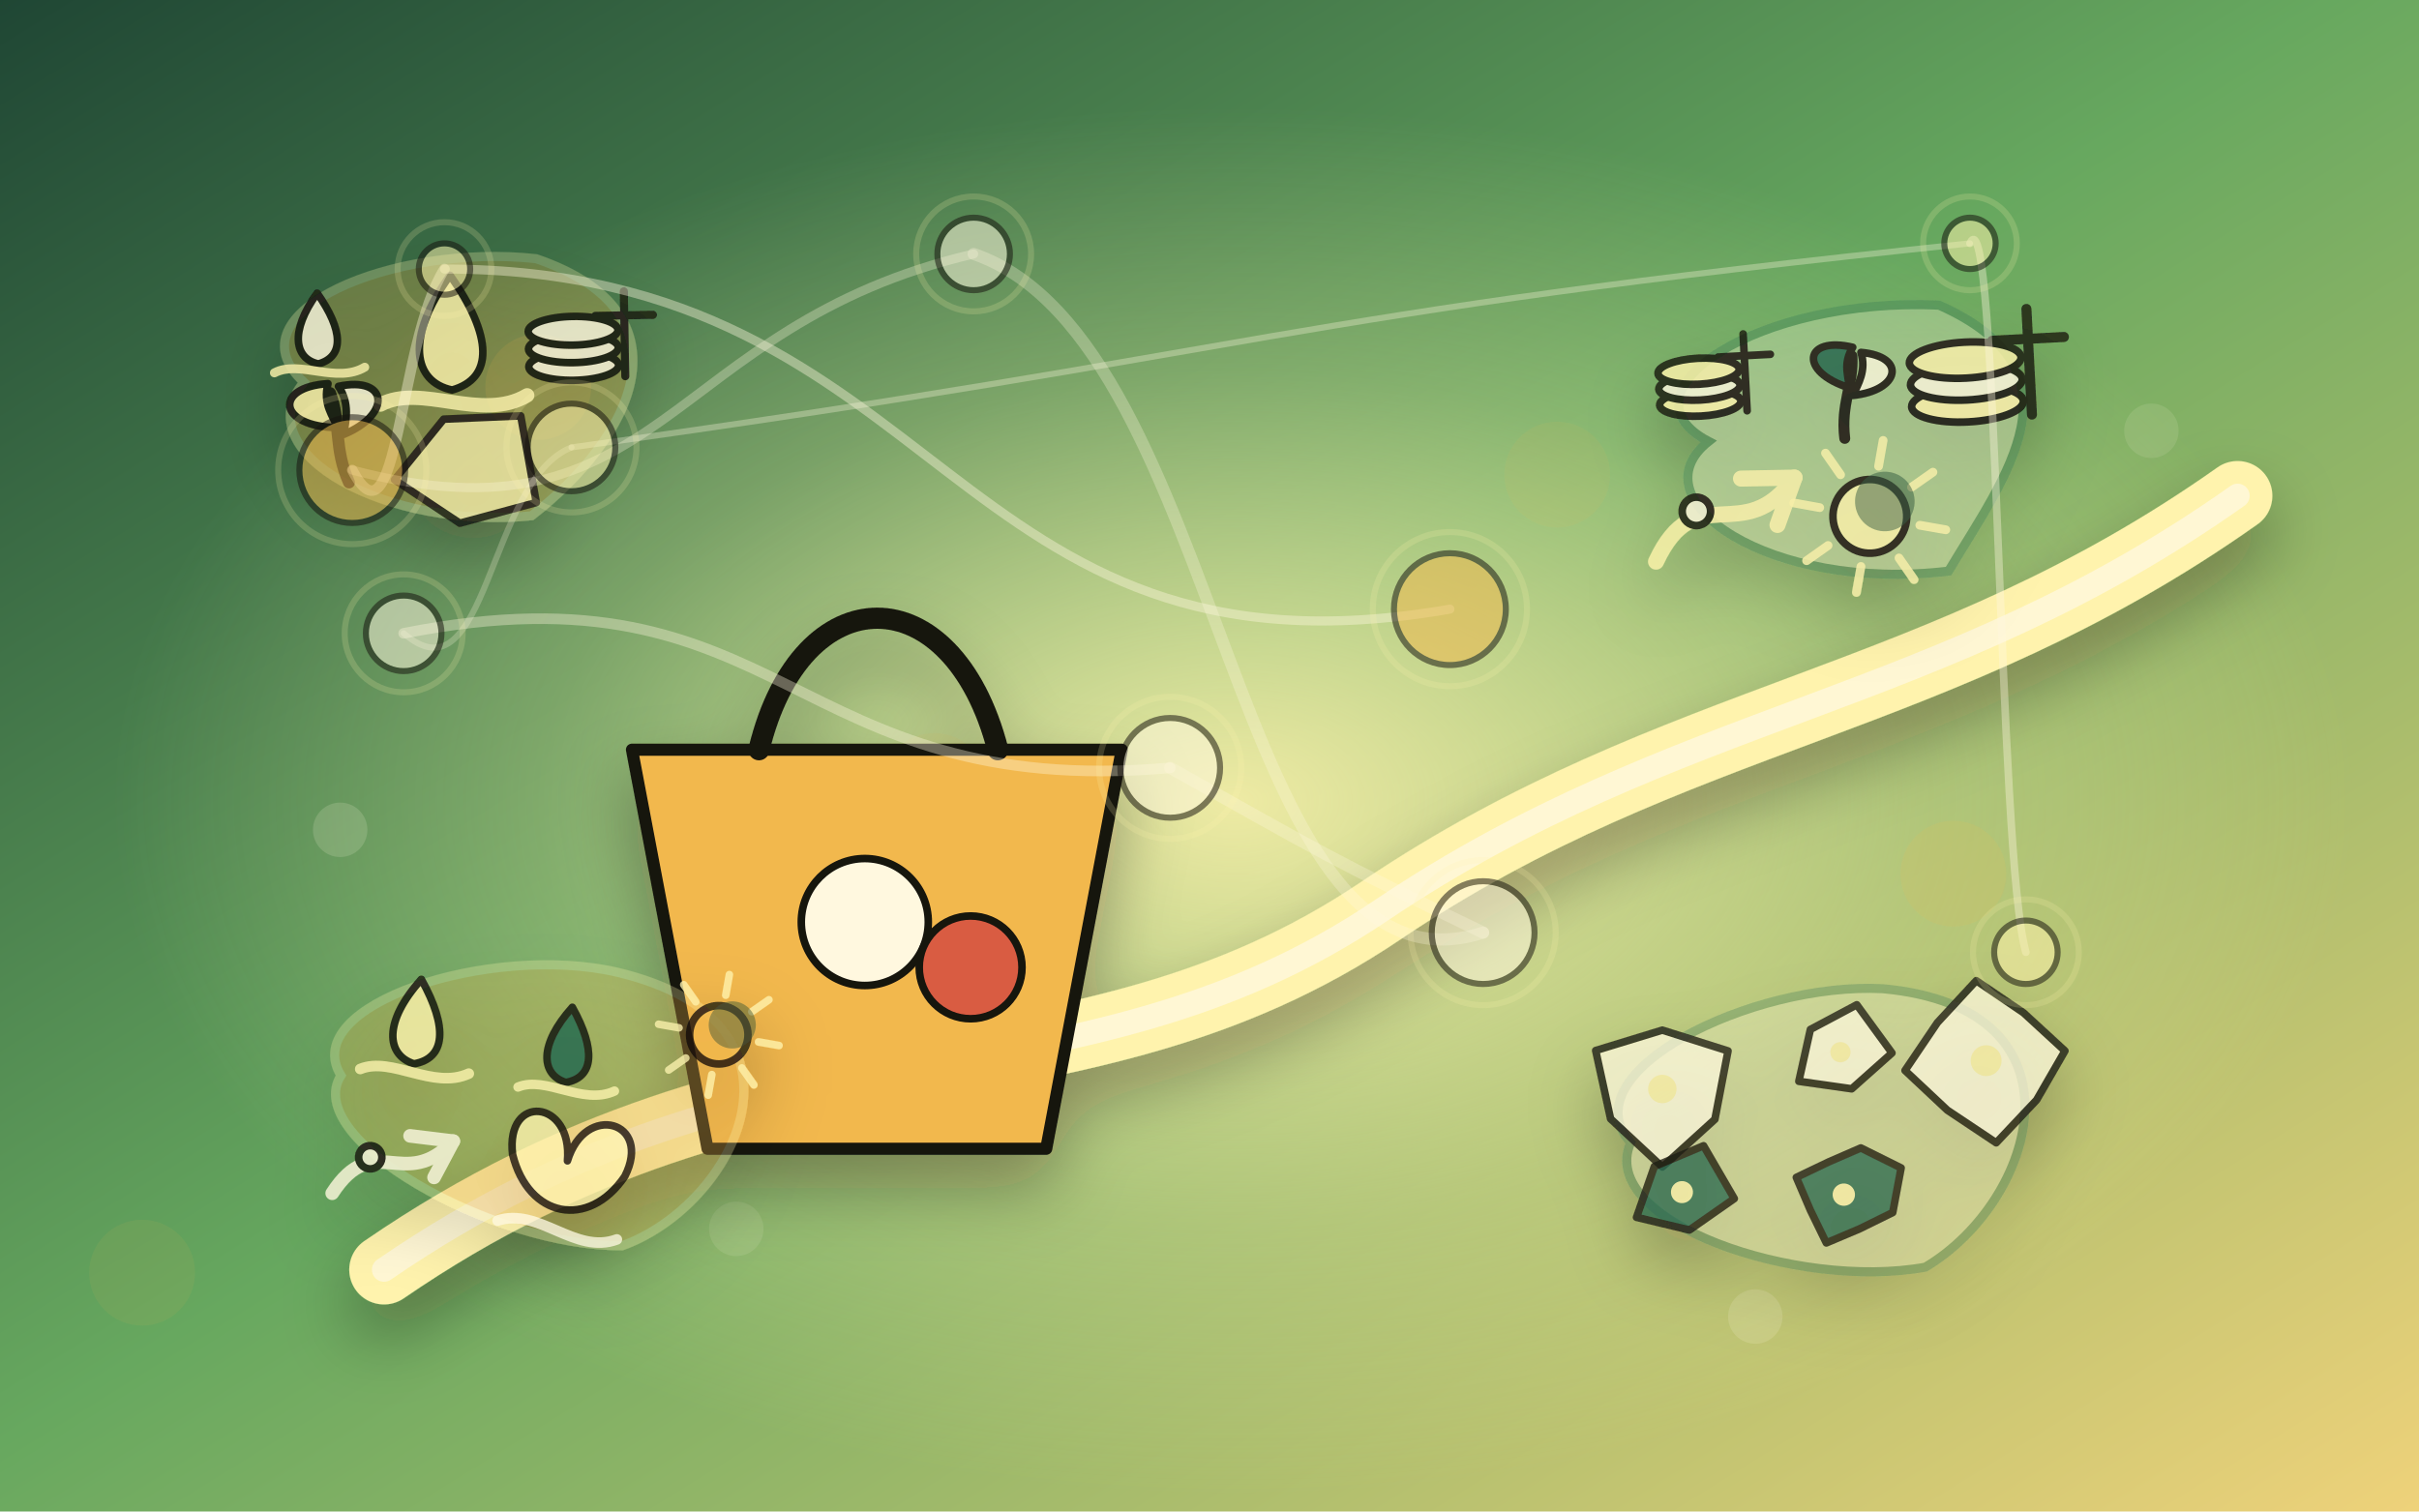
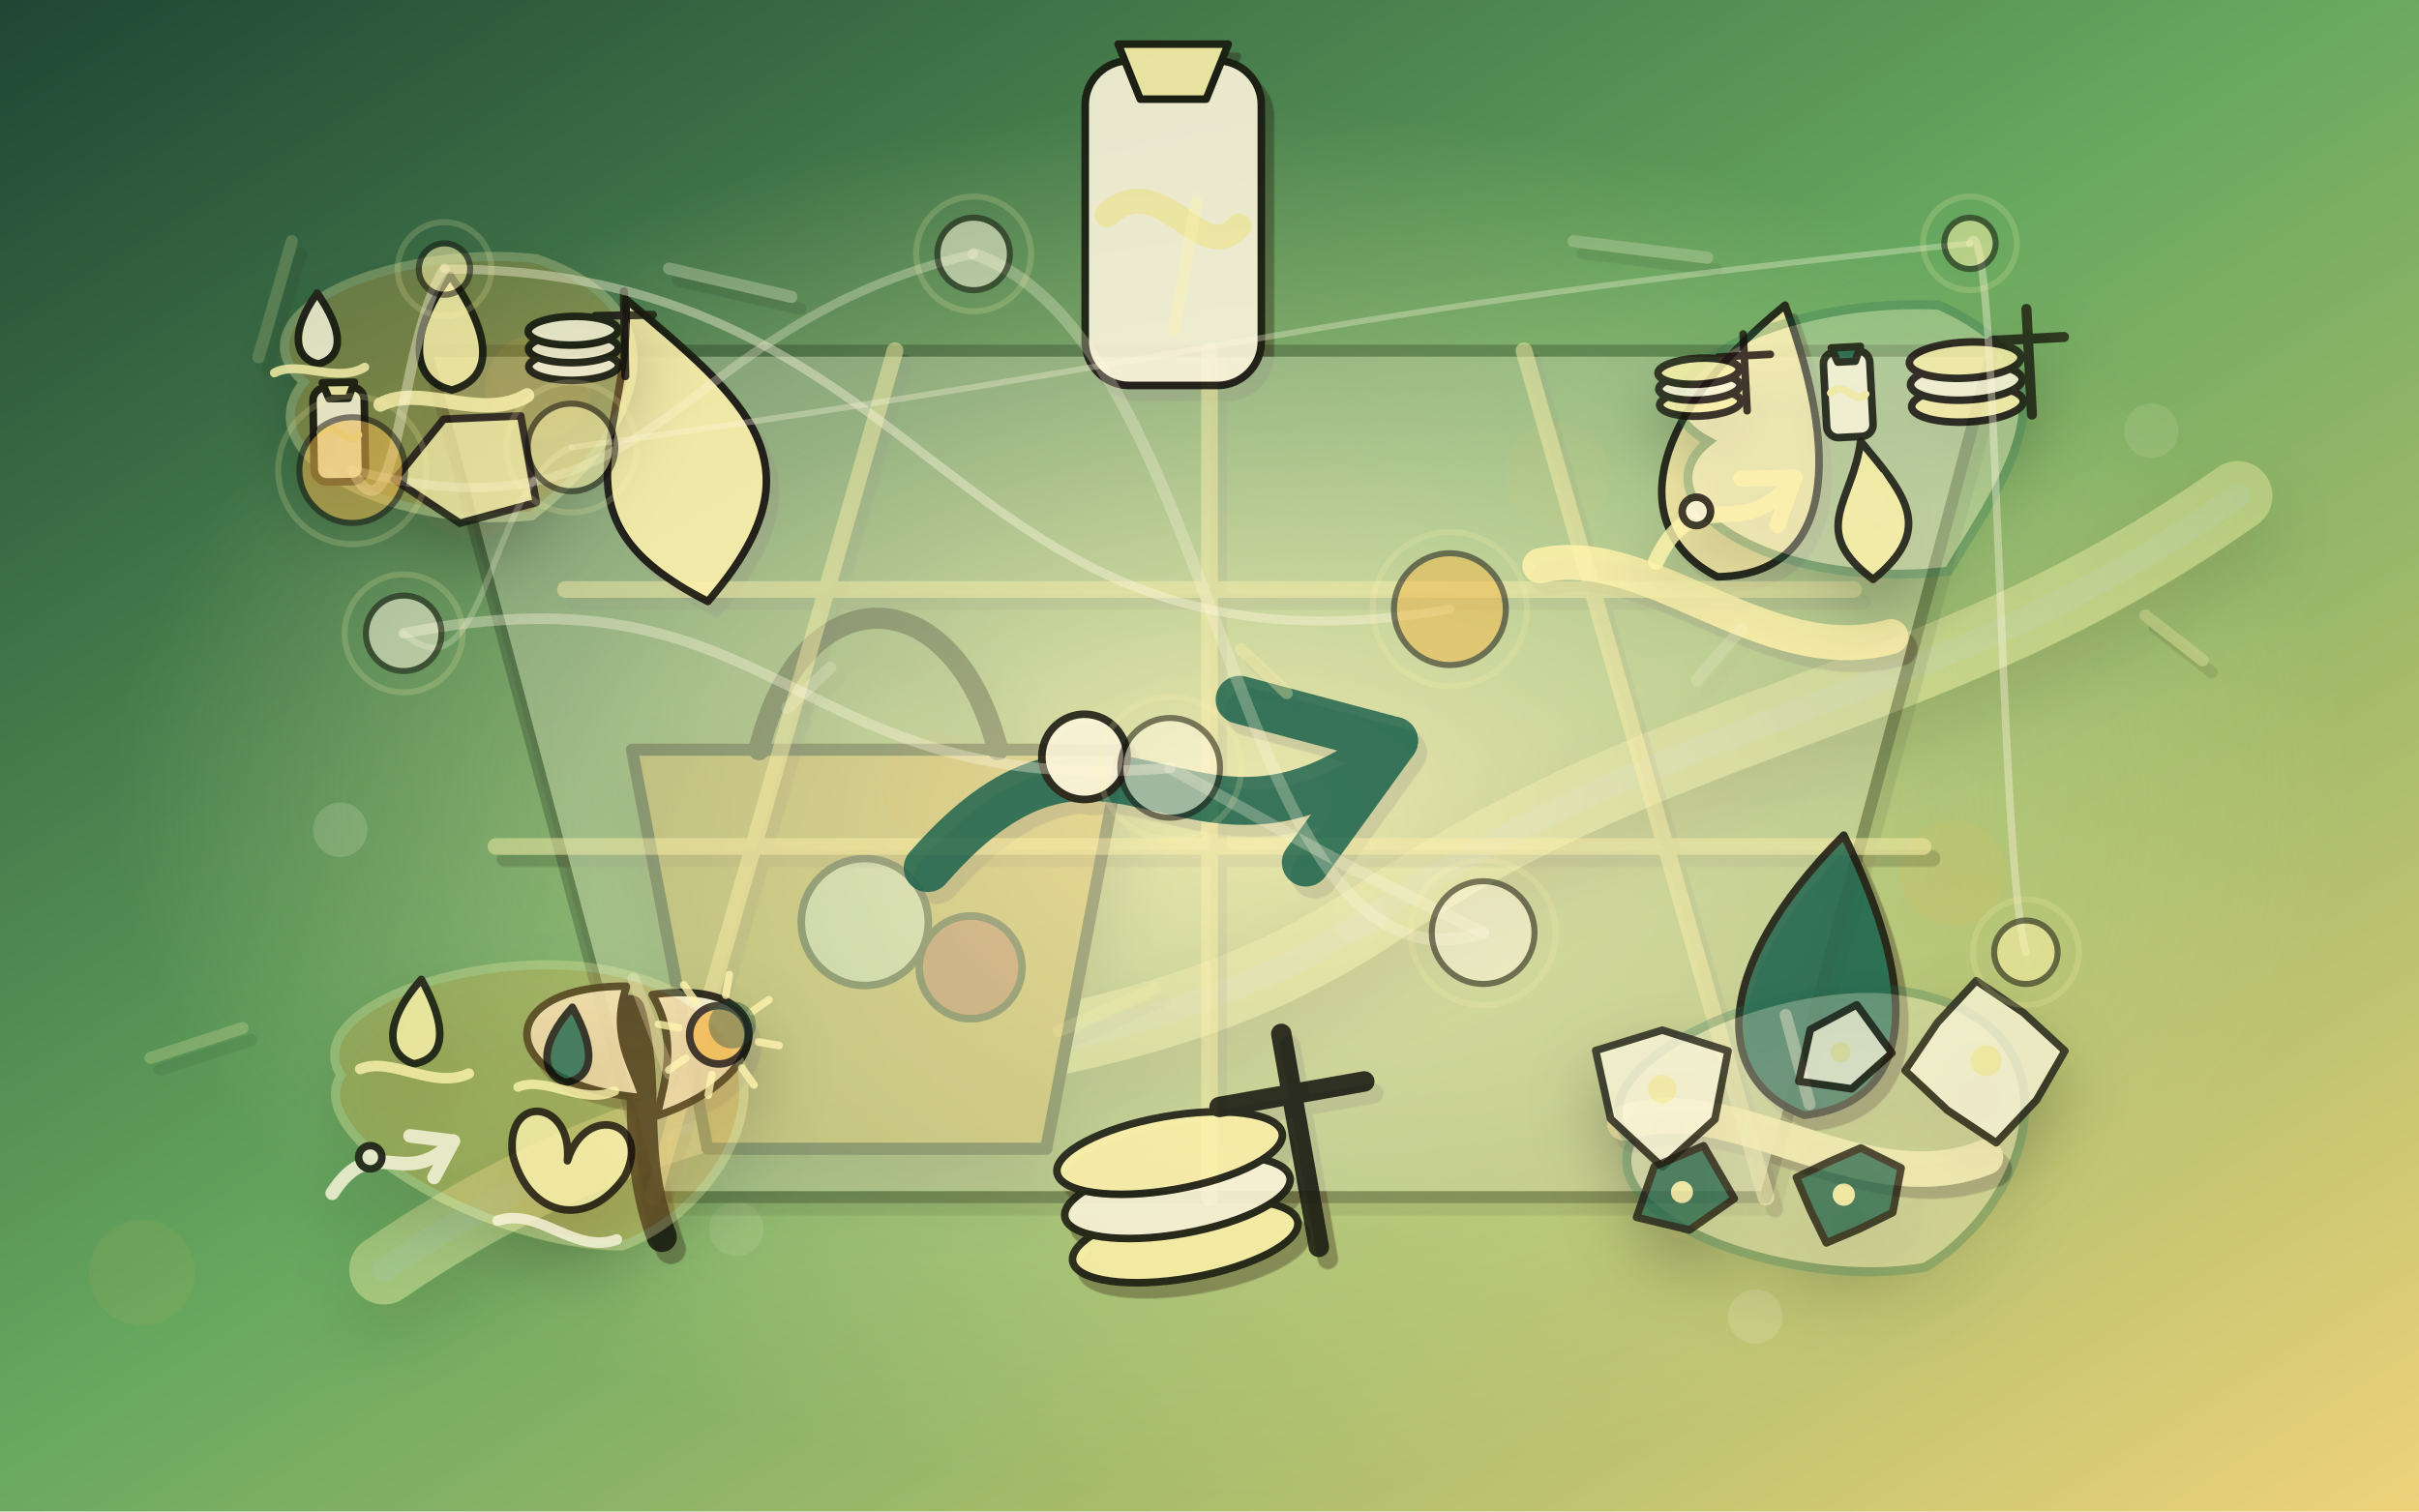
<svg xmlns="http://www.w3.org/2000/svg" width="1600" height="1000" viewBox="0 0 1600 1000" role="img" aria-labelledby="title desc">
  <defs>
    <linearGradient id="posterBg" x1="0" y1="0" x2="1" y2="1">
      <stop offset="0%" stop-color="#1f4634" />
      <stop offset="48%" stop-color="#67a85f" />
      <stop offset="100%" stop-color="#efd27a" />
    </linearGradient>
    <radialGradient id="warmGlow" cx="51%" cy="53%" r="46%">
      <stop offset="0%" stop-color="#fff3ad" stop-opacity=".88" />
      <stop offset="62%" stop-color="#fff3ad" stop-opacity=".24" />
      <stop offset="100%" stop-color="#fff3ad" stop-opacity="0" />
    </radialGradient>
    <filter id="posterShadow" x="-20%" y="-20%" width="140%" height="150%">
      <feDropShadow dx="0" dy="22" stdDeviation="22" flood-color="#140d08" flood-opacity=".32" />
    </filter>
    <filter id="hardInk" x="-20%" y="-20%" width="140%" height="150%">
      <feDropShadow dx="6" dy="8" stdDeviation="0" flood-color="#12100c" flood-opacity=".34" />
    </filter>
    <style>
      .ink { stroke: #16120d; stroke-width: 8; stroke-linecap: round; stroke-linejoin: round; }
      .thin { stroke: #16120d; stroke-width: 5; stroke-linecap: round; stroke-linejoin: round; }
    </style>
  </defs>
  <rect width="1600" height="1000" fill="url(#posterBg)" />
  <rect width="1600" height="1000" fill="url(#warmGlow)" />
  <circle cx="618" cy="520" r="35" fill="#f2b84d" opacity="0.08" />
  <circle cx="487" cy="813" r="18" fill="#fff8df" opacity="0.11" />
  <circle cx="356" cy="256" r="35" fill="#f2b84d" opacity="0.13" />
  <circle cx="225" cy="549" r="18" fill="#fff8df" opacity="0.16" />
  <circle cx="94" cy="842" r="35" fill="#f2b84d" opacity="0.08" />
  <circle cx="1423" cy="285" r="18" fill="#fff8df" opacity="0.11" />
  <circle cx="1292" cy="578" r="35" fill="#f2b84d" opacity="0.13" />
  <circle cx="1161" cy="871" r="18" fill="#fff8df" opacity="0.16" />
  <circle cx="1030" cy="314" r="35" fill="#f2b84d" opacity="0.08" />
  <circle cx="899" cy="607" r="18" fill="#fff8df" opacity="0.11" />
-   <g filter="url(#posterShadow)">
+   <g filter="url(#posterShadow)" opacity=".36">
    <g id="poster-growth-market-river">
      <path d="M254 840 C510 664 710 740 914 602 C1110 470 1282 468 1480 328" fill="none" stroke="#fff3ad" stroke-width="46" stroke-linecap="round" />
      <path d="M254 840 C510 664 710 740 914 602 C1110 470 1282 468 1480 328" fill="none" stroke="#fff8df" stroke-width="16" stroke-linecap="round" opacity=".78" />
      <path d="M418 496 L742 496 L692 760 L468 760Z" fill="#f2b84d" class="ink" />
      <path d="M502 496 C530 380 630 380 660 496" fill="none" stroke="#16120d" stroke-width="14" stroke-linecap="round" />
      <circle cx="572" cy="610" r="42" fill="#fff8df" class="thin" />
      <circle cx="642" cy="640" r="34" fill="#d95b42" class="thin" />
    </g>
  </g>
+   <g id="pair-signature-mural" filter="url(#hardInk)">
+     <g opacity=".98">
+       <path d="M282 232 L1318 232 L1168 792 L432 792Z" fill="#fff8df" opacity=".22" class="ink" />
+       <path d="M374 390 L1226 390 M328 560 L1272 560 M432 792 L592 232 M800 792 L800 232 M1168 792 L1008 232" stroke="#fff3ad" stroke-width="11" stroke-linecap="round" opacity=".46" />
+       <g transform="rotate(13.0 774.0 521.0)">
+         <g opacity=".86">
+           <path d="M629.7 609.0 C717.7 443.6 802.2 594.9 911.3 457.6" fill="none" stroke="#23664f" stroke-width="31.7" stroke-linecap="round" />
+           <path d="M911.3 457.6 L805.7 454.1 M911.3 457.6 L872.6 549.2" fill="none" stroke="#23664f" stroke-width="31.7" stroke-linecap="round" />
+           <circle cx="714.2" cy="514.0" r="28.2" fill="#fff8df" class="thin" />
+         </g>
+       </g>
+       <g transform="rotate(-13.0 447.0 306.0)">
+         <g opacity=".88">
+           <path d="M447.0 400.3 C352.7 321.7 423.4 282.4 439.1 193.3 C502.0 277.2 543.9 329.6 447.0 400.3Z" fill="#fff3ad" class="thin" />
+           <path d="M449.6 355.8 C412.9 316.5 454.9 285.0 468.0 240.5 C504.6 303.4 507.3 334.8 449.6 355.8Z" fill="#fff3ad" opacity=".86" />
+         </g>
+       </g>
+       <g transform="rotate(14.0 1154.0 309.0)">
+         <g opacity=".86">
+           <path d="M1154.0 198.6 C1079.2 298.3 1091.7 369.5 1154.0 383.8 C1221.6 366.0 1221.6 298.3 1154.0 198.6Z" fill="#fff3ad" class="thin" />
+           <path d="M1038.3 405.1 C1104.2 371.3 1200.3 437.2 1275.0 394.4" fill="none" stroke="#fff3ad" stroke-width="23.1" stroke-linecap="round" />
+         </g>
+       </g>
+       <g transform="rotate(-22.0 427.0 742.0)">
+         <g transform="rotate(14 427.0 742.0)" opacity=".86">
+           <path d="M427.0 819.1 C413.7 758.0 435.0 718.1 427.0 667.5" fill="none" stroke="#16120d" stroke-width="19.9" stroke-linecap="round" />
+           <path d="M427.0 726.0 C331.2 704.8 336.6 638.3 427.0 651.6 C411.0 683.5 424.3 704.8 427.0 726.0Z" fill="#fff8df" class="thin" />
+           <path d="M435.0 739.3 C520.1 723.4 528.1 659.5 443.0 659.5 C456.3 691.5 443.0 718.1 435.0 739.3Z" fill="#fff8df" class="thin" />
+         </g>
+       </g>
+       <g transform="rotate(8.0 1204.0 663.0)">
+         <g opacity=".86">
+           <path d="M1204.0 551.4 C1128.4 652.2 1141.0 724.2 1204.0 738.6 C1272.4 720.6 1272.4 652.2 1204.0 551.4Z" fill="#23664f" class="thin" />
+           <path d="M1087.0 760.2 C1153.6 726.0 1250.8 792.6 1326.4 749.4" fill="none" stroke="#fff3ad" stroke-width="23.4" stroke-linecap="round" />
+         </g>
+       </g>
+       <g transform="rotate(-10.0 791.0 768.0)">
+         <g opacity=".86">
+           <ellipse cx="774.8" cy="819.3" rx="75.6" ry="24.3" fill="#fff3ad" class="thin" />
+           <ellipse cx="774.8" cy="789.6" rx="75.6" ry="24.3" fill="#fff8df" class="thin" />
+           <ellipse cx="774.8" cy="759.9" rx="75.6" ry="24.3" fill="#fff3ad" class="thin" />
+           <path d="M861.2 695.1 L861.2 838.2 M812.6 735.6 L909.8 735.6" stroke="#16120d" stroke-width="13.5" stroke-linecap="round" />
+         </g>
+       </g>
+       <g transform="rotate(0.0 776.0 153.0)">
+         <g opacity=".88">
+           <rect x="717.8" y="40.2" width="116.5" height="214.8" rx="29.1" fill="#fff8df" class="thin" />
+           <path d="M739.6 29.2 L812.4 29.2 L797.8 65.6 L754.2 65.6Z" fill="#fff3ad" class="thin" />
+           <path d="M732.3 142.1 C768.7 109.3 794.2 178.5 819.7 149.4" fill="none" stroke="#fff3ad" stroke-width="16.4" stroke-linecap="round" />
+         </g>
+       </g>
+       <path d="M697.0 668.0 L767.0 668.0" stroke="#fff3ad" stroke-width="8" stroke-linecap="round" opacity="0.18" transform="rotate(156 732.0 668.0)" />
+       <path d="M1040.5 165.0 L1129.5 165.0" stroke="#fff8df" stroke-width="8" stroke-linecap="round" opacity="0.23" transform="rotate(7 1085.0 165.0)" />
+       <path d="M1414.0 422.0 L1462.0 422.0" stroke="#fff3ad" stroke-width="8" stroke-linecap="round" opacity="0.28" transform="rotate(38 1438.0 422.0)" />
+       <path d="M397.5 679.0 L464.5 679.0" stroke="#fff8df" stroke-width="8" stroke-linecap="round" opacity="0.33" transform="rotate(69 431.0 679.0)" />
+       <path d="M741.0 176.0 L827.0 176.0" stroke="#fff3ad" stroke-width="8" stroke-linecap="round" opacity="0.38" transform="rotate(100 784.0 176.0)" />
+       <path d="M1114.5 433.0 L1159.5 433.0" stroke="#fff8df" stroke-width="8" stroke-linecap="round" opacity="0.18" transform="rotate(131 1137.0 433.0)" />
+       <path d="M98.0 690.0 L162.0 690.0" stroke="#fff3ad" stroke-width="8" stroke-linecap="round" opacity="0.23" transform="rotate(162 130.0 690.0)" />
+       <path d="M441.5 187.0 L524.5 187.0" stroke="#fff8df" stroke-width="8" stroke-linecap="round" opacity="0.28" transform="rotate(13 483.0 187.0)" />
+       <path d="M815.0 444.0 L857.0 444.0" stroke="#fff3ad" stroke-width="8" stroke-linecap="round" opacity="0.33" transform="rotate(44 836.0 444.0)" />
+       <path d="M1158.5 701.0 L1219.5 701.0" stroke="#fff8df" stroke-width="8" stroke-linecap="round" opacity="0.38" transform="rotate(75 1189.0 701.0)" />
+       <path d="M142.0 198.0 L222.0 198.0" stroke="#fff3ad" stroke-width="8" stroke-linecap="round" opacity="0.18" transform="rotate(106 182.0 198.0)" />
+       <path d="M515.5 455.0 L554.5 455.0" stroke="#fff8df" stroke-width="8" stroke-linecap="round" opacity="0.23" transform="rotate(137 535.0 455.0)" />
+     </g>
+   </g>
  <g id="semantic-layer-icons" filter="url(#posterShadow)">
    <g transform="rotate(-1.0 306.0 251.0)" opacity=".92">
      <path d="M201.0 251.0 C151.0 204.0 262.0 160.0 356.0 172.0 C461.0 210.0 417.0 292.0 350.0 342.0 C256.0 350.0 161.0 298.0 201.0 251.0Z" fill="#f2b84d" opacity=".28" stroke="#fff3ad" stroke-width="6" />
      <g opacity=".86">
        <path d="M210.8 192.3 C191.9 217.5 195.1 235.5 210.8 239.1 C227.9 234.6 227.9 217.5 210.8 192.3Z" fill="#fff8df" class="thin" />
        <path d="M181.6 244.5 C198.2 236.0 222.5 252.6 241.4 241.8" fill="none" stroke="#fff3ad" stroke-width="5.9" stroke-linecap="round" />
      </g>
      <g opacity=".86">
        <path d="M298.9 182.0 C268.2 222.9 273.3 252.1 298.9 257.9 C326.6 250.6 326.6 222.9 298.9 182.0Z" fill="#fff3ad" class="thin" />
        <path d="M251.4 266.7 C278.5 252.8 317.9 279.8 348.5 262.3" fill="none" stroke="#fff3ad" stroke-width="9.5" stroke-linecap="round" />
      </g>
      <g opacity=".86">
        <ellipse cx="379.6" cy="243.4" rx="29.7" ry="9.5" fill="#fff8df" class="thin" />
        <ellipse cx="379.6" cy="231.7" rx="29.7" ry="9.5" fill="#fff8df" class="thin" />
        <ellipse cx="379.6" cy="220.1" rx="29.7" ry="9.5" fill="#fff8df" class="thin" />
        <path d="M413.6 194.6 L413.6 250.8 M394.5 210.5 L432.6 210.5" stroke="#16120d" stroke-width="5.3" stroke-linecap="round" />
      </g>
-       <g transform="rotate(-11 223.8 287.7)" opacity=".86">
-         <path d="M223.8 318.4 C218.5 294.0 227.0 278.1 223.8 258.0" fill="none" stroke="#16120d" stroke-width="7.9" stroke-linecap="round" />
-         <path d="M223.8 281.3 C185.6 272.8 187.8 246.3 223.8 251.6 C217.4 264.4 222.7 272.8 223.8 281.3Z" fill="#fff3ad" class="thin" />
-         <path d="M227.0 286.6 C260.9 280.3 264.1 254.8 230.2 254.8 C235.5 267.5 230.2 278.1 227.0 286.6Z" fill="#fff8df" class="thin" />
+       <g opacity=".88">
+         <rect x="206.8" y="254.8" width="33.9" height="62.5" rx="8.5" fill="#fff8df" class="thin" />
+         <path d="M213.2 251.6 L234.4 251.6 L230.2 262.2 L217.4 262.2Z" fill="#fff3ad" class="thin" />
+         <path d="M211.1 284.5 C221.7 275.0 229.1 295.1 236.5 286.6" fill="none" stroke="#fff3ad" stroke-width="5.0" stroke-linecap="round" />
      </g>
      <g opacity=".78">
        <polygon points="353.3,333.3 302.5,346.1 259.8,316.6 293.0,277.1 344.0,275.8" fill="#fff3ad" class="thin" />
        <circle cx="308.9" cy="309.7" r="10.4" fill="#fff3ad" />
      </g>
    </g>
    <g transform="rotate(-3.0 1226.0 287.0)" opacity=".92">
      <path d="M1130.0 287.0 C1069.0 251.0 1168.0 193.0 1287.0 205.0 C1383.0 254.0 1325.0 320.0 1284.0 381.0 C1165.0 389.0 1079.0 323.0 1130.0 287.0Z" fill="#fff8df" opacity=".28" stroke="#23664f" stroke-width="6" />
      <g opacity=".86">
        <ellipse cx="1125.8" cy="261.4" rx="26.9" ry="8.6" fill="#fff3ad" class="thin" />
        <ellipse cx="1125.8" cy="250.8" rx="26.9" ry="8.6" fill="#fff8df" class="thin" />
        <ellipse cx="1125.8" cy="240.3" rx="26.9" ry="8.6" fill="#fff3ad" class="thin" />
        <path d="M1156.5 217.2 L1156.5 268.1 M1139.2 231.6 L1173.8 231.6" stroke="#16120d" stroke-width="5.0" stroke-linecap="round" />
      </g>
-       <g transform="rotate(8 1223.9 262.2)" opacity=".86">
-         <path d="M1223.9 290.0 C1219.1 267.9 1226.7 253.5 1223.9 235.3" fill="none" stroke="#16120d" stroke-width="7.2" stroke-linecap="round" />
-         <path d="M1223.9 256.4 C1189.3 248.7 1191.2 224.7 1223.9 229.5 C1218.1 241.0 1222.9 248.7 1223.9 256.4Z" fill="#23664f" class="thin" />
-         <path d="M1226.7 261.2 C1257.5 255.4 1260.3 232.4 1229.6 232.4 C1234.4 243.9 1229.6 253.5 1226.7 261.2Z" fill="#fff8df" class="thin" />
+       <g opacity=".88">
+         <rect x="1208.5" y="232.4" width="30.7" height="56.6" rx="7.7" fill="#fff8df" class="thin" />
+         <path d="M1214.3 229.5 L1233.5 229.5 L1229.6 239.1 L1218.1 239.1Z" fill="#23664f" class="thin" />
+         <path d="M1212.3 259.3 C1221.9 250.6 1228.7 268.9 1235.4 261.2" fill="none" stroke="#fff3ad" stroke-width="5.0" stroke-linecap="round" />
      </g>
      <g opacity=".86">
        <ellipse cx="1302.3" cy="271.2" rx="37.0" ry="11.9" fill="#fff3ad" class="thin" />
        <ellipse cx="1302.3" cy="256.7" rx="37.0" ry="11.9" fill="#fff8df" class="thin" />
        <ellipse cx="1302.3" cy="242.2" rx="37.0" ry="11.9" fill="#fff3ad" class="thin" />
        <path d="M1344.5 210.5 L1344.5 280.5 M1320.8 230.3 L1368.3 230.3" stroke="#16120d" stroke-width="6.6" stroke-linecap="round" />
      </g>
      <g opacity=".86">
        <path d="M1091.1 364.6 C1120.6 309.2 1149.0 359.9 1185.5 313.9" fill="none" stroke="#fff3ad" stroke-width="10.6" stroke-linecap="round" />
        <path d="M1185.5 313.9 L1150.1 312.7 M1185.5 313.9 L1172.6 344.6" fill="none" stroke="#fff3ad" stroke-width="10.6" stroke-linecap="round" />
        <circle cx="1119.5" cy="332.8" r="9.4" fill="#fff8df" class="thin" />
      </g>
-       <g opacity=".84">
-         <path d="M1266.6 349.7 L1283.6 353.6" stroke="#fff3ad" stroke-width="5.8" stroke-linecap="round" />
-         <path d="M1251.7 370.6 L1260.9 385.4" stroke="#fff3ad" stroke-width="5.8" stroke-linecap="round" />
-         <path d="M1226.3 374.9 L1222.4 391.9" stroke="#fff3ad" stroke-width="5.8" stroke-linecap="round" />
-         <path d="M1205.3 359.9 L1190.6 369.2" stroke="#fff3ad" stroke-width="5.8" stroke-linecap="round" />
-         <path d="M1201.1 334.6 L1184.1 330.6" stroke="#fff3ad" stroke-width="5.8" stroke-linecap="round" />
-         <path d="M1216.0 313.6 L1206.8 298.8" stroke="#fff3ad" stroke-width="5.8" stroke-linecap="round" />
-         <path d="M1241.4 309.3 L1245.3 292.4" stroke="#fff3ad" stroke-width="5.8" stroke-linecap="round" />
-         <path d="M1262.4 324.3 L1277.1 315.1" stroke="#fff3ad" stroke-width="5.8" stroke-linecap="round" />
-         <circle cx="1233.9" cy="342.1" r="24.4" fill="#fff3ad" class="thin" />
-         <circle cx="1244.3" cy="332.8" r="19.7" fill="#1f4634" opacity=".5" />
+       <g opacity=".88">
+         <path d="M1233.9 383.9 C1192.1 349.1 1223.4 331.7 1230.4 292.2 C1258.2 329.4 1276.8 352.6 1233.9 383.9Z" fill="#fff3ad" class="thin" />
+         <path d="M1235.0 364.2 C1218.8 346.8 1237.3 332.8 1243.1 313.1 C1259.4 341.0 1260.5 354.9 1235.0 364.2Z" fill="#fff3ad" opacity=".86" />
      </g>
    </g>
    <g transform="rotate(5.0 368.0 724.0)" opacity=".92">
      <path d="M225.0 724.0 C192.0 680.0 316.0 628.0 401.0 640.0 C544.0 661.0 492.0 787.0 420.0 820.0 C335.0 828.0 202.0 768.0 225.0 724.0Z" fill="#f2b84d" opacity=".28" stroke="#fff3ad" stroke-width="6" />
      <g opacity=".86">
        <path d="M272.4 656.0 C249.7 686.2 253.5 707.8 272.4 712.1 C292.9 706.7 292.9 686.2 272.4 656.0Z" fill="#fff3ad" class="thin" />
        <path d="M237.3 718.6 C257.2 708.3 286.4 728.3 309.1 715.4" fill="none" stroke="#fff3ad" stroke-width="7.0" stroke-linecap="round" />
      </g>
      <g opacity=".86">
        <path d="M373.5 665.7 C353.3 692.6 356.7 711.8 373.5 715.6 C391.7 710.8 391.7 692.6 373.5 665.7Z" fill="#23664f" class="thin" />
        <path d="M342.3 721.4 C360.0 712.2 386.0 730.0 406.1 718.5" fill="none" stroke="#fff3ad" stroke-width="6.2" stroke-linecap="round" />
      </g>
      <g opacity=".84">
        <path d="M498.2 677.8 L511.9 679.0" stroke="#fff3ad" stroke-width="5.0" stroke-linecap="round" />
        <path d="M488.7 695.9 L497.6 706.4" stroke="#fff3ad" stroke-width="5.0" stroke-linecap="round" />
        <path d="M469.3 702.0 L468.1 715.8" stroke="#fff3ad" stroke-width="5.0" stroke-linecap="round" />
        <path d="M451.2 692.6 L440.6 701.5" stroke="#fff3ad" stroke-width="5.0" stroke-linecap="round" />
        <path d="M445.0 673.1 L431.3 671.9" stroke="#fff3ad" stroke-width="5.0" stroke-linecap="round" />
        <path d="M454.5 655.0 L445.6 644.4" stroke="#fff3ad" stroke-width="5.0" stroke-linecap="round" />
        <path d="M473.9 648.9 L475.1 635.1" stroke="#fff3ad" stroke-width="5.0" stroke-linecap="round" />
        <path d="M492.0 658.3 L502.6 649.4" stroke="#fff3ad" stroke-width="5.0" stroke-linecap="round" />
        <circle cx="471.6" cy="675.4" r="19.3" fill="#f2b84d" class="thin" />
        <circle cx="479.9" cy="668.1" r="15.6" fill="#1f4634" opacity=".5" />
      </g>
      <g opacity=".86">
        <path d="M226.0 802.1 C250.0 757.0 273.0 798.2 302.8 760.8" fill="none" stroke="#fff8df" stroke-width="9.0" stroke-linecap="round" />
        <path d="M302.8 760.8 L274.0 759.8 M302.8 760.8 L292.2 785.8" fill="none" stroke="#fff8df" stroke-width="9.0" stroke-linecap="round" />
        <circle cx="249.0" cy="776.2" r="7.7" fill="#fff8df" class="thin" />
      </g>
      <g transform="rotate(6 379.5 777.1)" opacity=".84">
        <path d="M341.7 770.1 C329.1 730.9 373.9 726.7 378.1 767.3 C382.3 726.7 428.5 730.9 417.3 770.1 C400.5 809.3 359.9 809.3 341.7 770.1Z" fill="#fff3ad" class="thin" />
        <path d="M340.3 814.9 C365.5 800.9 394.9 827.5 420.1 812.1" fill="none" stroke="#fff8df" stroke-width="7.0" stroke-linecap="round" />
      </g>
    </g>
    <g transform="rotate(-5.0 1216.0 744.0)" opacity=".92">
      <path d="M1078.0 744.0 C1041.0 694.0 1167.0 645.0 1253.0 657.0 C1391.0 682.0 1342.0 806.0 1265.0 843.0 C1179.0 851.0 1051.0 794.0 1078.0 744.0Z" fill="#fff8df" opacity=".28" stroke="#23664f" stroke-width="6" />
      <g opacity=".78">
        <polygon points="1134.9,733.4 1097.5,761.8 1066.2,727.1 1060.3,681.2 1105.4,671.6 1147.5,689.1" fill="#fff8df" class="thin" />
        <circle cx="1102.0" cy="710.4" r="9.4" fill="#fff3ad" />
      </g>
      <g opacity=".78">
        <polygon points="1255.4,699.9 1226.8,721.2 1192.4,713.2 1203.0,679.7 1235.0,666.1" fill="#fff8df" class="thin" />
        <circle cx="1221.5" cy="696.4" r="6.7" fill="#fff3ad" />
      </g>
      <g opacity=".78">
        <polygon points="1348.0,739.2 1318.9,765.1 1288.6,740.8 1263.0,712.2 1287.1,682.5 1315.1,657.1 1344.4,681.0 1369.5,708.5" fill="#fff8df" class="thin" />
        <circle cx="1317.0" cy="710.4" r="10.2" fill="#fff3ad" />
      </g>
      <g opacity=".78">
        <polygon points="1143.1,786.8 1111.7,804.9 1077.6,793.5 1092.3,761.0 1125.9,750.2" fill="#23664f" class="thin" />
        <circle cx="1109.0" cy="779.5" r="7.3" fill="#fff3ad" />
      </g>
      <g opacity=".78">
        <polygon points="1246.7,805.1 1224.0,813.9 1201.2,821.3 1192.6,798.9 1185.2,776.4 1207.3,768.1 1229.4,760.7 1254.8,776.2" fill="#23664f" class="thin" />
        <circle cx="1215.5" cy="790.5" r="7.4" fill="#fff3ad" />
      </g>
    </g>
  </g>
  <g id="root-constellation">
    <path d="M1340.0 630.0 C1321.5 566.0 1321.5 121.0 1303.0 161.0" fill="none" stroke="#fff8df" stroke-width="5" stroke-linecap="round" opacity="0.38" />
    <path d="M1303.0 161.0 C840.5 209.0 840.5 232.0 378.0 296.0" fill="none" stroke="#fff8df" stroke-width="4" stroke-linecap="round" opacity="0.32" />
    <path d="M378.0 296.0 C322.5 318.0 322.5 467.0 267.0 419.0" fill="none" stroke="#fff8df" stroke-width="4" stroke-linecap="round" opacity="0.24" />
    <path d="M267.0 419.0 C520.5 369.0 520.5 530.0 774.0 508.0" fill="none" stroke="#fff8df" stroke-width="7" stroke-linecap="round" opacity="0.36" />
    <path d="M774.0 508.0 C877.5 566.0 877.5 567.0 981.0 617.0" fill="none" stroke="#fff8df" stroke-width="8" stroke-linecap="round" opacity="0.28" />
    <path d="M981.0 617.0 C812.5 671.0 812.5 226.0 644.0 168.0" fill="none" stroke="#fff8df" stroke-width="8" stroke-linecap="round" opacity="0.28" />
    <path d="M644.0 168.0 C438.5 216.0 438.5 365.0 233.0 311.0" fill="none" stroke="#fff8df" stroke-width="6" stroke-linecap="round" opacity="0.30" />
    <path d="M233.0 311.0 C263.5 369.0 263.5 226.0 294.0 178.0" fill="none" stroke="#fff8df" stroke-width="7" stroke-linecap="round" opacity="0.40" />
    <path d="M294.0 178.0 C626.5 178.0 626.5 461.0 959.0 403.0" fill="none" stroke="#fff8df" stroke-width="6" stroke-linecap="round" opacity="0.40" />
    <circle cx="1340.0" cy="630.0" r="21" fill="#fff3ad" opacity=".52" stroke="#16120d" stroke-width="4" />
    <circle cx="1340.0" cy="630.0" r="35" fill="none" stroke="#fff3ad" stroke-width="4" opacity=".18" />
    <circle cx="1303.0" cy="161.0" r="17" fill="#fff3ad" opacity=".52" stroke="#16120d" stroke-width="4" />
    <circle cx="1303.0" cy="161.0" r="31" fill="none" stroke="#fff3ad" stroke-width="4" opacity=".18" />
    <circle cx="378.0" cy="296.0" r="29" fill="#fff3ad" opacity=".52" stroke="#16120d" stroke-width="4" />
    <circle cx="378.0" cy="296.0" r="43" fill="none" stroke="#fff3ad" stroke-width="4" opacity=".18" />
    <circle cx="267.0" cy="419.0" r="25" fill="#fff8df" opacity=".52" stroke="#16120d" stroke-width="4" />
    <circle cx="267.0" cy="419.0" r="39" fill="none" stroke="#fff3ad" stroke-width="4" opacity=".18" />
    <circle cx="774.0" cy="508.0" r="33" fill="#fff8df" opacity=".52" stroke="#16120d" stroke-width="4" />
    <circle cx="774.0" cy="508.0" r="47" fill="none" stroke="#fff3ad" stroke-width="4" opacity=".18" />
    <circle cx="981.0" cy="617.0" r="34" fill="#fff8df" opacity=".52" stroke="#16120d" stroke-width="4" />
    <circle cx="981.0" cy="617.0" r="48" fill="none" stroke="#fff3ad" stroke-width="4" opacity=".18" />
    <circle cx="644.0" cy="168.0" r="24" fill="#fff8df" opacity=".52" stroke="#16120d" stroke-width="4" />
    <circle cx="644.0" cy="168.0" r="38" fill="none" stroke="#fff3ad" stroke-width="4" opacity=".18" />
    <circle cx="233.0" cy="311.0" r="35" fill="#f2b84d" opacity=".52" stroke="#16120d" stroke-width="4" />
    <circle cx="233.0" cy="311.0" r="49" fill="none" stroke="#fff3ad" stroke-width="4" opacity=".18" />
    <circle cx="294.0" cy="178.0" r="17" fill="#fff3ad" opacity=".52" stroke="#16120d" stroke-width="4" />
    <circle cx="294.0" cy="178.0" r="31" fill="none" stroke="#fff3ad" stroke-width="4" opacity=".18" />
    <circle cx="959.0" cy="403.0" r="37" fill="#f2b84d" opacity=".52" stroke="#16120d" stroke-width="4" />
    <circle cx="959.0" cy="403.0" r="51" fill="none" stroke="#fff3ad" stroke-width="4" opacity=".18" />
  </g>
</svg>
